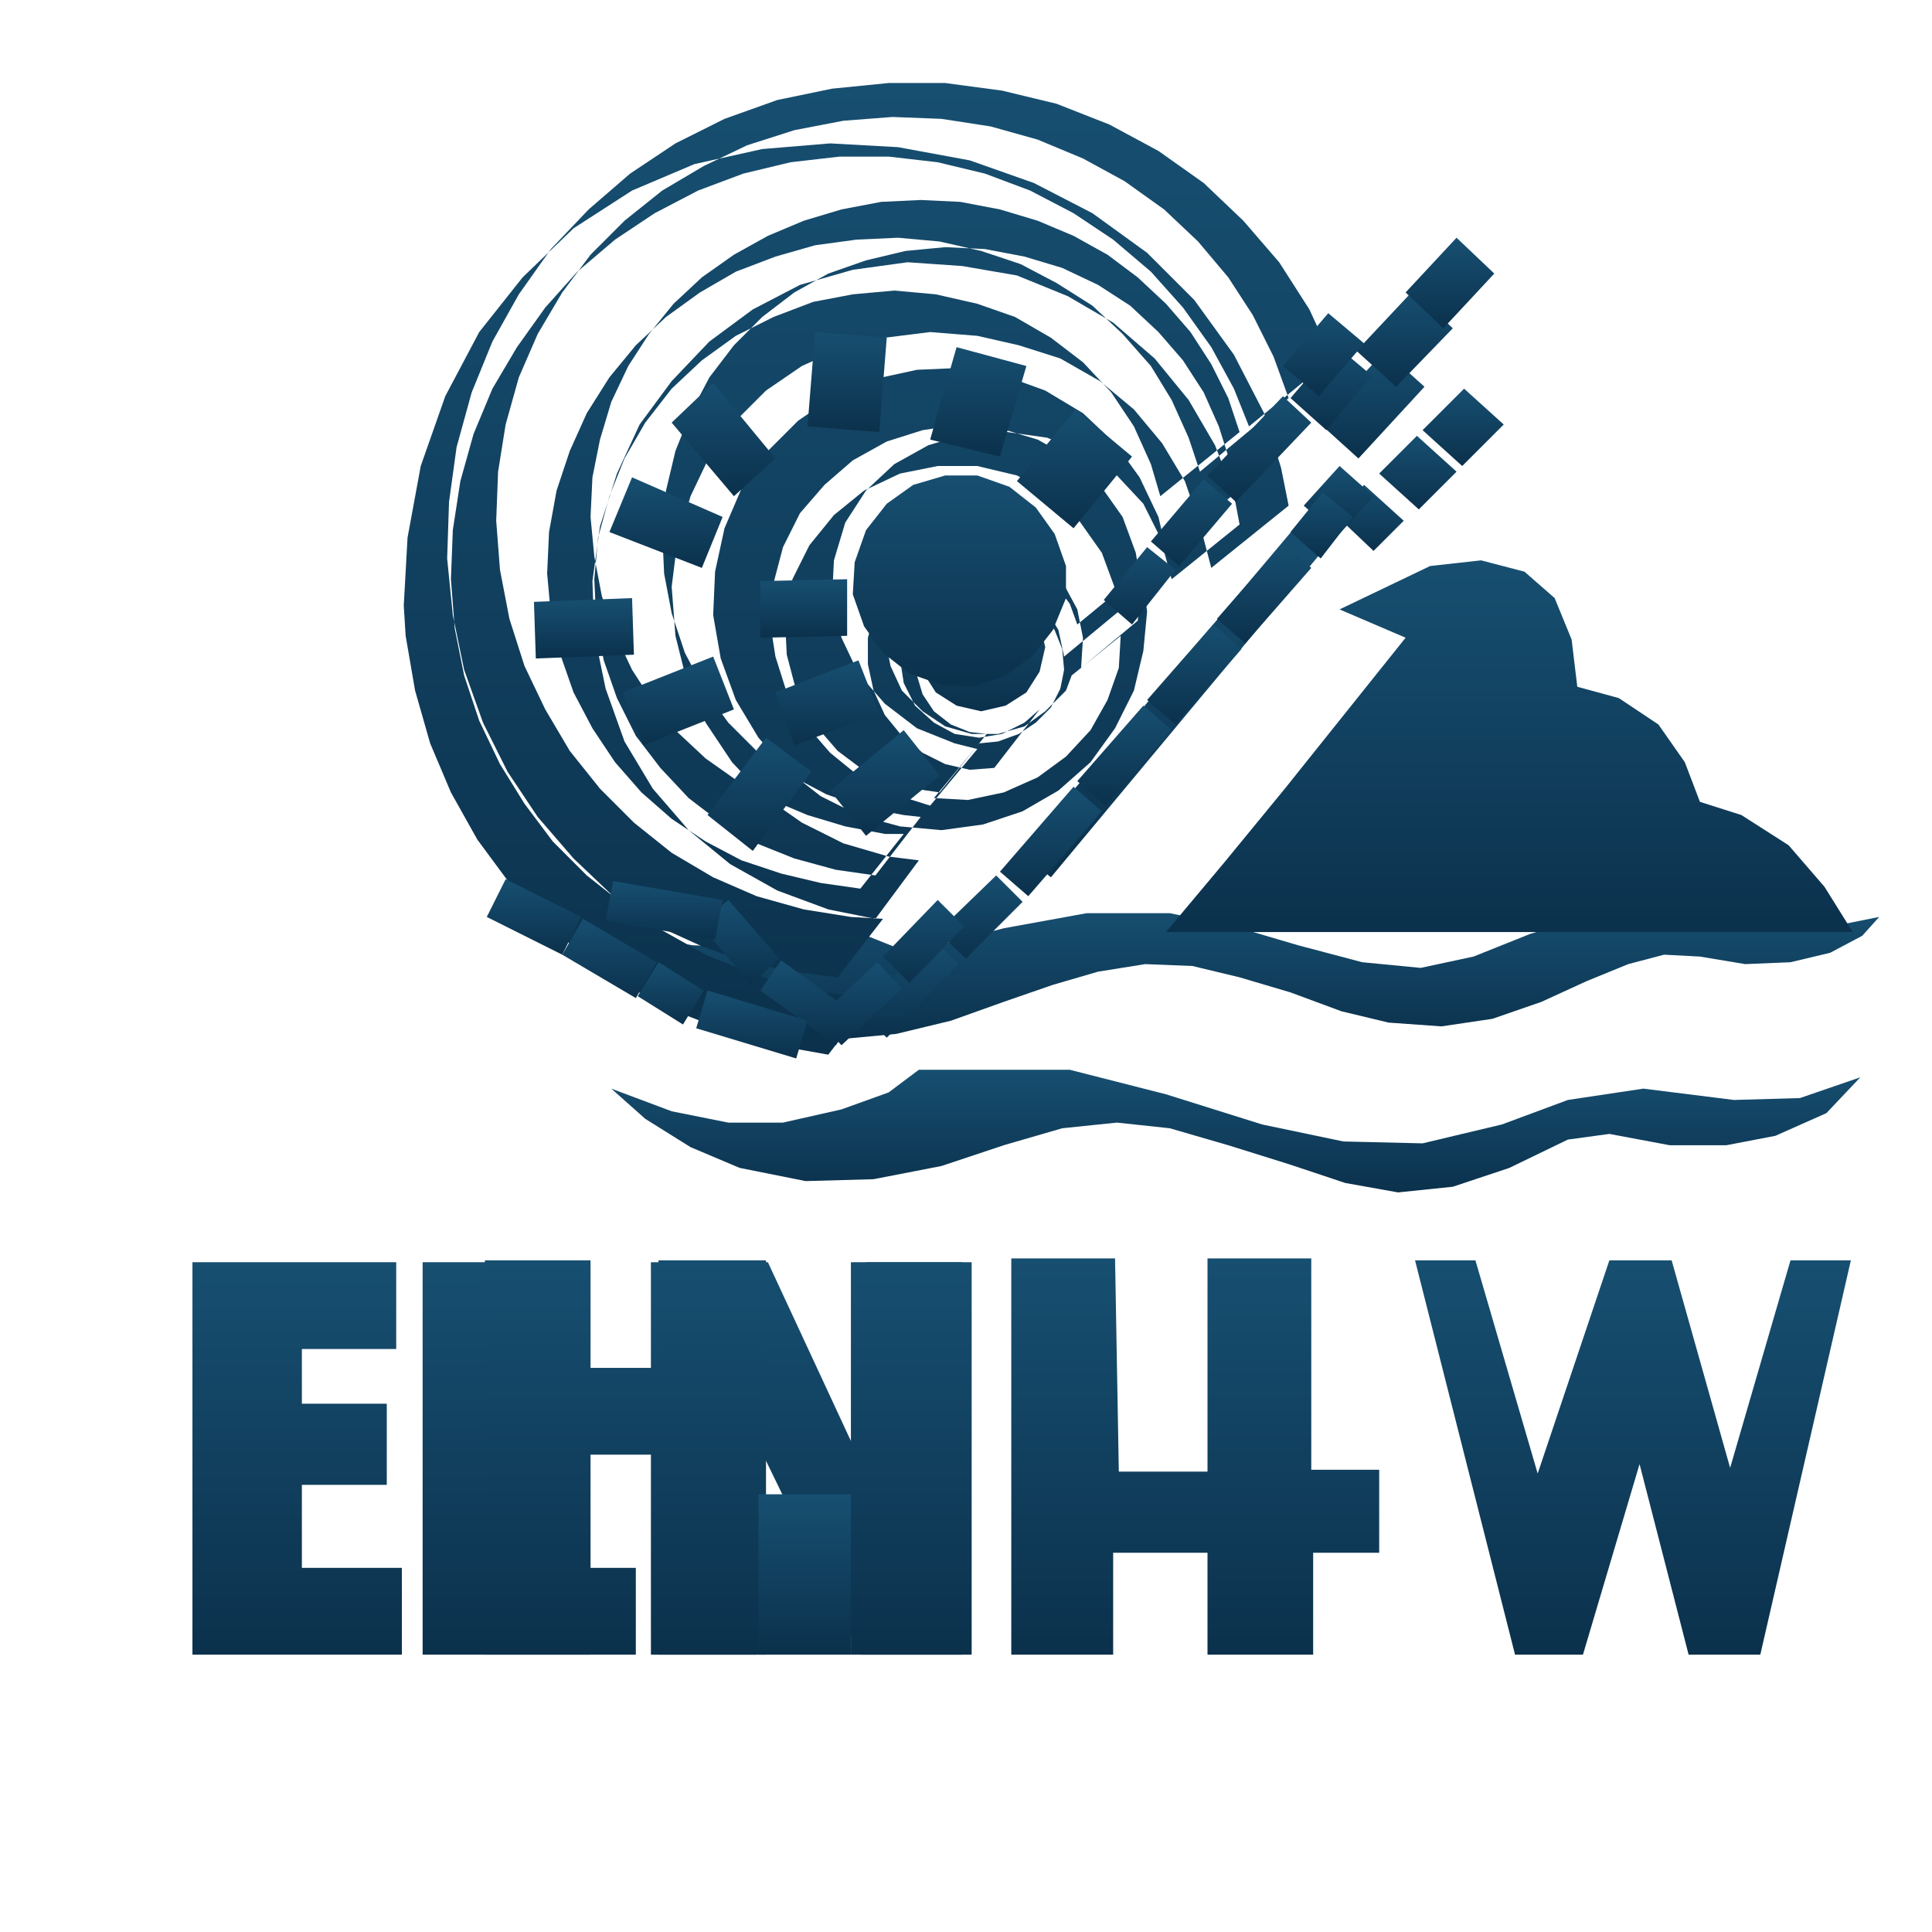
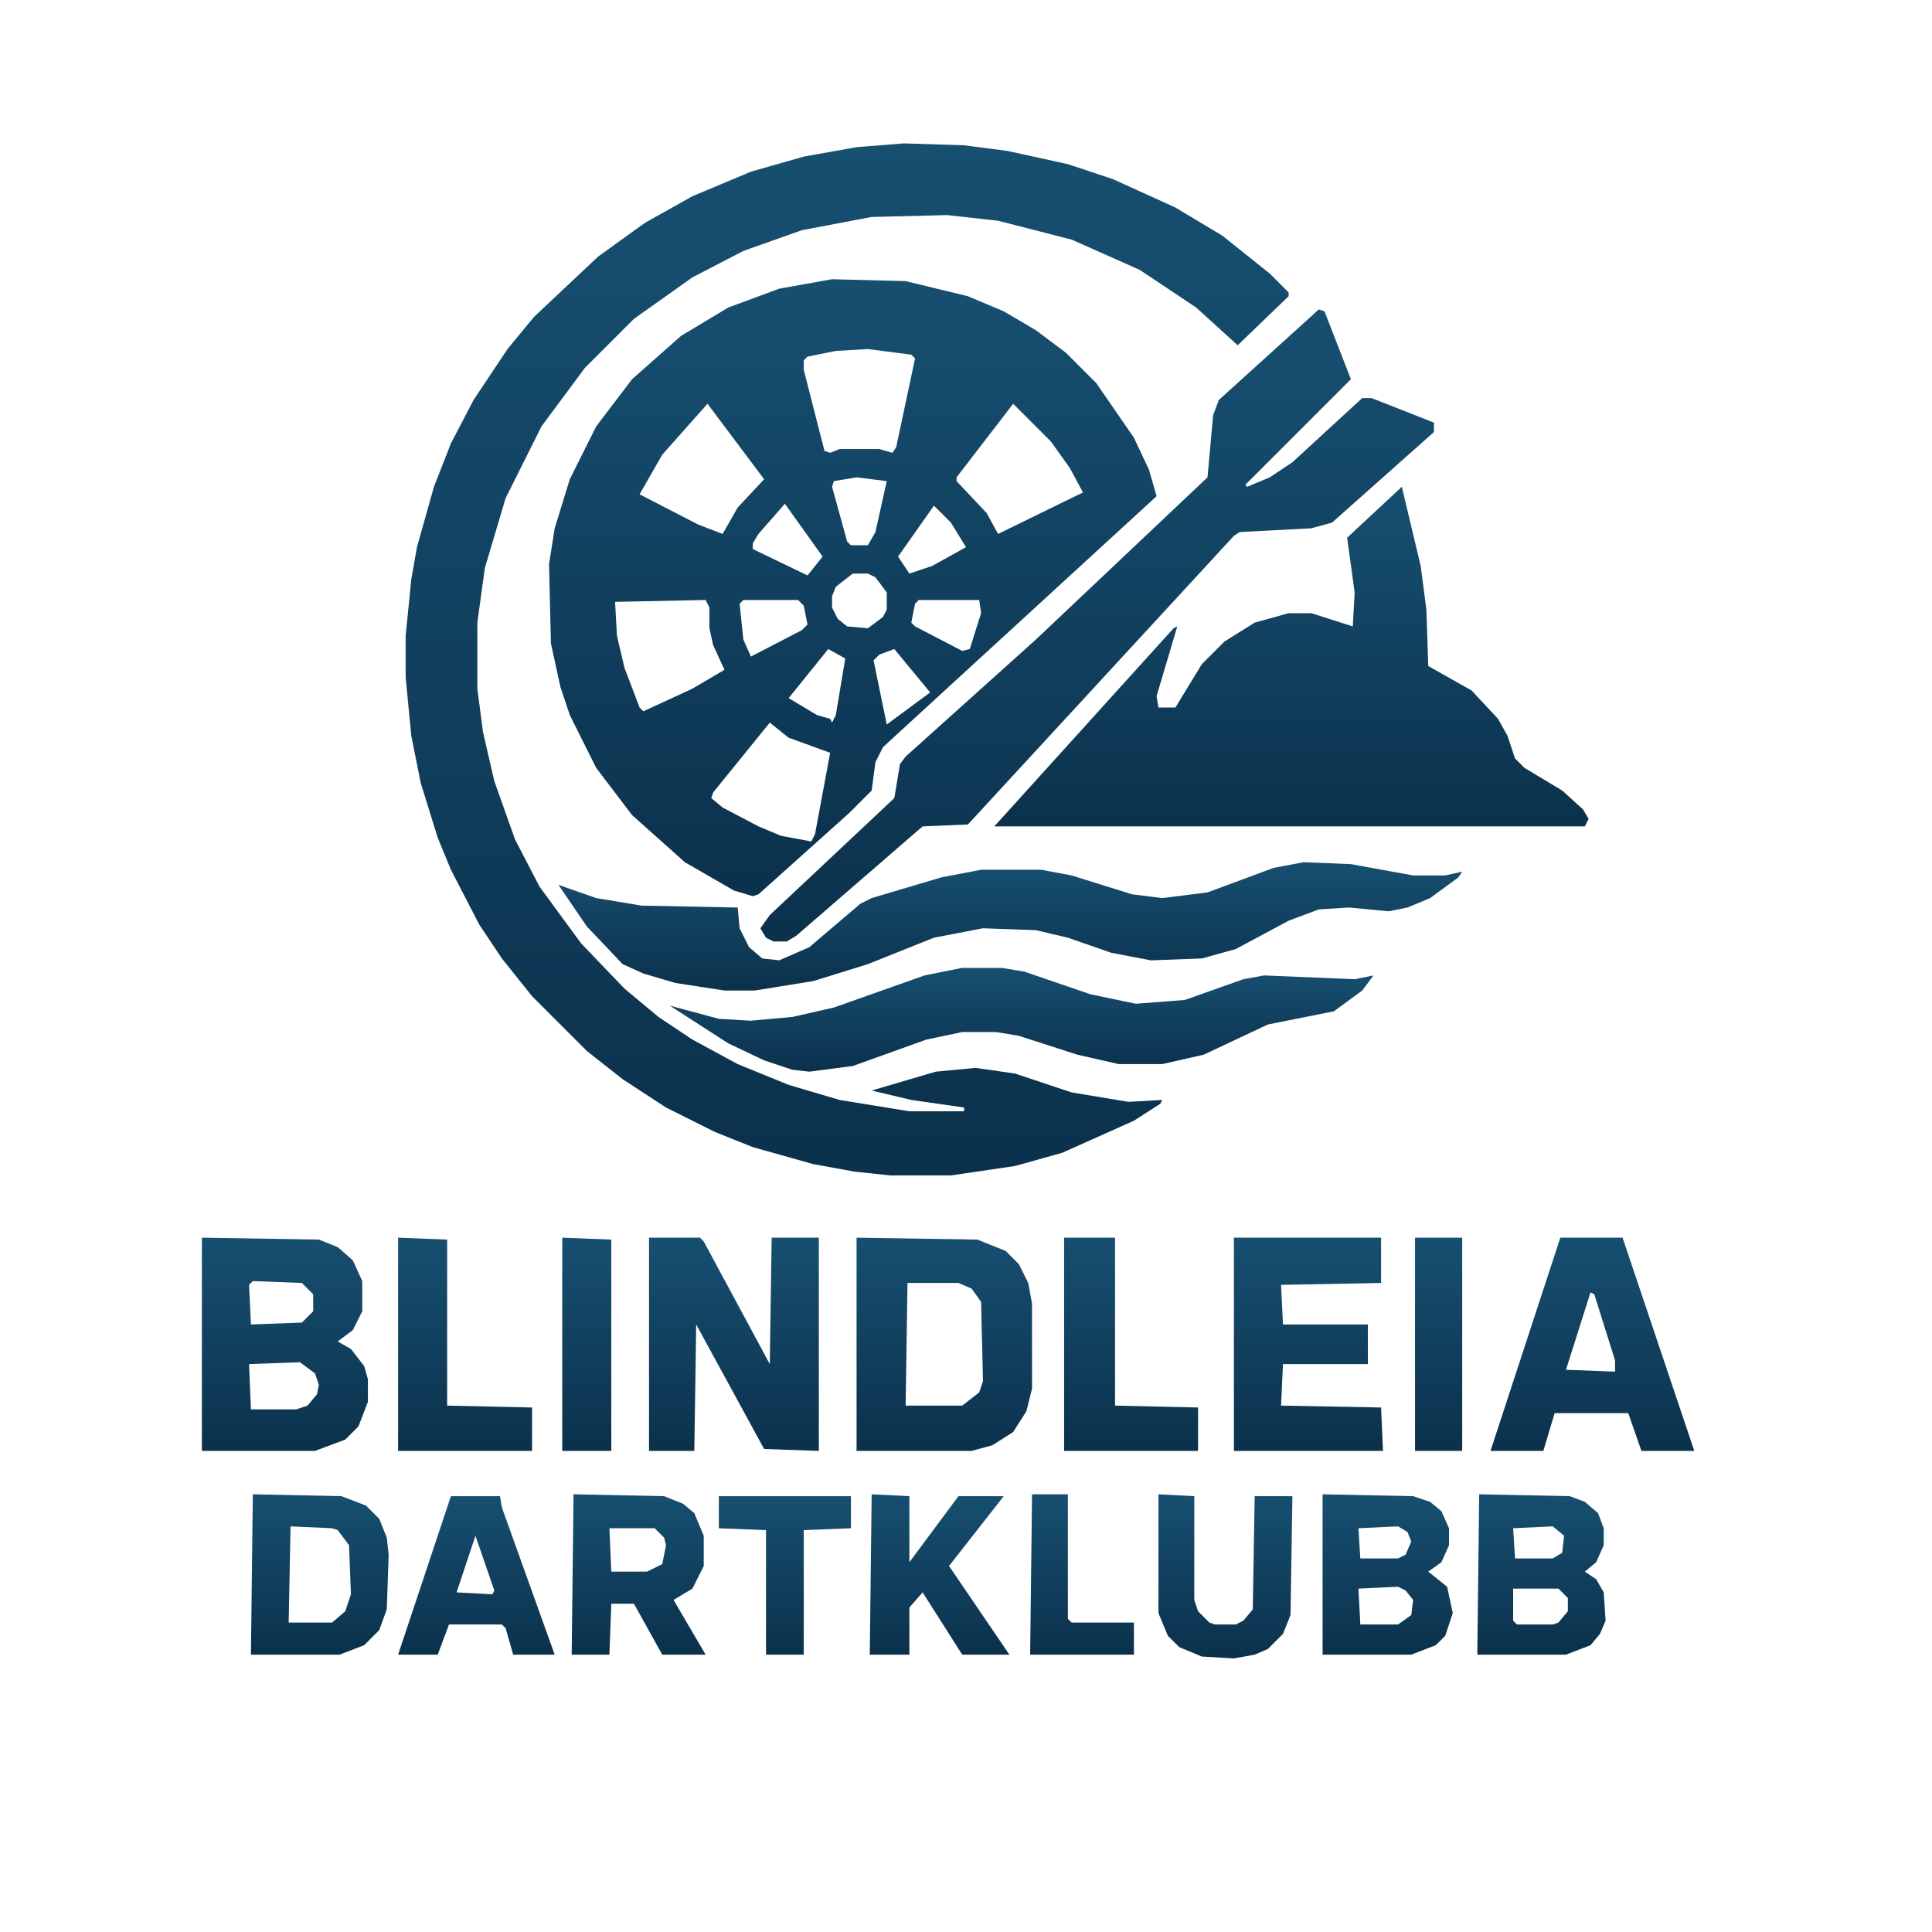
<svg xmlns="http://www.w3.org/2000/svg" viewBox="0 0 1024 1024" role="img" aria-label="Blindleia Dartklubb">
  <defs>
    <linearGradient id="b" x1="0" y1="0" x2="0" y2="1">
      <stop offset="0" stop-color="#174f71" />
      <stop offset="1" stop-color="#0b314c" />
    </linearGradient>
  </defs>
  <g fill="url(#b)" fill-rule="evenodd">
-     <path d="M 536 667 L 591 667 L 593 780 L 640 780 L 640 667 L 695 667 L 695 779 L 731 779 L 731 823 L 696 823 L 696 877 L 640 877 L 640 823 L 590 823 L 590 877 L 536 877 Z" />
-     <path d="M 750 668 L 782 668 L 815 781 L 853 668 L 886 668 L 917 778 L 949 668 L 981 668 L 933 877 L 895 877 L 869 776 L 839 877 L 803 877 Z" />
-     <path d="M 102 669 L 210 669 L 210 715 L 160 715 L 160 744 L 205 744 L 205 787 L 160 787 L 160 831 L 213 831 L 213 877 L 102 877 Z" />
-     <path d="M 224 669 L 283 669 L 283 831 L 337 831 L 337 877 L 224 877 Z" />
-     <path d="M 345 669 L 407 669 L 459 781 L 459 669 L 515 669 L 515 877 L 456 877 L 401 764 L 401 877 L 345 877 Z" />
-     <path d="M 487 567 L 567 567 L 618 580 L 669 596 L 712 605 L 754 606 L 796 596 L 831 583 L 871 577 L 919 583 L 954 582 L 986 571 L 968 590 L 941 602 L 915 607 L 885 607 L 853 601 L 831 604 L 800 619 L 770 629 L 741 632 L 713 627 L 683 617 L 651 607 L 620 598 L 592 595 L 563 598 L 532 607 L 499 618 L 463 625 L 427 626 L 392 619 L 366 608 L 342 593 L 324 577 L 356 589 L 386 595 L 415 595 L 446 588 L 471 579 Z" />
-     <path d="M 482 505 L 532 492 L 576 484 L 620 484 L 654 491 L 688 501 L 722 510 L 753 513 L 781 507 L 811 495 L 844 485 L 875 481 L 908 482 L 945 490 L 976 490 L 996 486 L 987 496 L 970 505 L 949 510 L 925 511 L 901 507 L 882 506 L 863 511 L 841 520 L 817 531 L 791 540 L 764 544 L 736 542 L 711 536 L 684 526 L 657 518 L 632 512 L 607 511 L 582 515 L 558 522 L 532 531 L 504 541 L 475 548 L 443 551 L 414 548 L 385 540 L 361 528 L 340 515 L 322 500 L 309 486 L 338 496 L 367 501 L 394 502 L 421 498 L 447 491 Z" />
-     <path d="M 710 323 L 758 300 L 785 297 L 808 303 L 824 317 L 833 339 L 836 364 L 858 370 L 879 384 L 893 404 L 901 425 L 923 432 L 948 448 L 967 470 L 982 494 L 815 494 L 728 494 L 665 494 L 618 494 L 649 457 L 681 418 L 713 378 L 745 338 Z" />
-     <path d="M 214 321 L 216 285 L 223 247 L 236 210 L 254 176 L 277 147 L 304 121 L 335 101 L 368 87 L 404 79 L 440 76 L 476 78 L 514 85 L 548 97 L 579 113 L 608 134 L 633 159 L 654 188 L 670 219 L 679 248 L 683 268 L 642 301 L 636 278 L 628 255 L 616 235 L 601 217 L 583 202 L 562 190 L 540 183 L 518 178 L 493 176 L 469 179 L 447 184 L 425 194 L 406 207 L 390 223 L 376 242 L 366 263 L 359 287 L 356 311 L 358 337 L 364 361 L 374 383 L 388 404 L 405 422 L 425 436 L 447 447 L 471 454 L 487 456 L 464 487 L 439 482 L 412 472 L 387 458 L 365 440 L 346 418 L 331 393 L 321 365 L 315 336 L 314 308 L 318 279 L 327 251 L 339 225 L 356 202 L 376 181 L 399 164 L 424 151 L 452 143 L 481 139 L 510 141 L 539 146 L 566 157 L 590 171 L 612 190 L 630 212 L 644 236 L 654 262 L 657 278 L 621 307 L 615 285 L 606 267 L 592 252 L 575 240 L 555 232 L 534 229 L 512 230 L 492 236 L 474 246 L 459 260 L 448 277 L 442 297 L 441 317 L 446 338 L 455 357 L 469 373 L 486 386 L 506 394 L 518 397 L 493 427 L 474 421 L 456 412 L 440 399 L 427 384 L 417 367 L 411 348 L 408 329 L 410 309 L 415 290 L 424 272 L 437 257 L 452 244 L 470 234 L 489 228 L 509 225 L 530 227 L 550 233 L 568 243 L 583 257 L 595 274 L 602 293 L 605 312 L 603 329 L 573 354 L 574 338 L 571 323 L 564 310 L 554 299 L 542 291 L 528 287 L 514 287 L 500 291 L 488 299 L 478 310 L 472 323 L 469 338 L 472 353 L 478 366 L 489 377 L 501 385 L 515 389 L 529 389 L 543 385 L 554 377 L 565 366 L 568 358 L 594 337 L 593 354 L 587 371 L 578 387 L 565 401 L 550 412 L 532 420 L 513 424 L 495 423 L 519 394 L 529 393 L 540 389 L 549 383 L 557 375 L 562 365 L 564 355 L 563 344 L 559 334 L 553 326 L 544 319 L 534 315 L 524 314 L 513 316 L 503 321 L 495 328 L 489 337 L 486 347 L 486 358 L 489 368 L 495 377 L 504 384 L 514 388 L 523 389 L 498 420 L 478 417 L 460 410 L 444 398 L 431 383 L 422 366 L 417 347 L 416 327 L 420 307 L 429 289 L 442 273 L 458 260 L 477 251 L 497 247 L 518 247 L 539 252 L 557 262 L 572 276 L 584 293 L 591 312 L 593 324 L 564 348 L 561 334 L 554 322 L 544 313 L 532 307 L 519 305 L 506 308 L 494 314 L 485 324 L 479 336 L 477 349 L 479 362 L 485 374 L 495 383 L 506 389 L 519 391 L 531 389 L 543 383 L 551 376 L 527 407 L 514 408 L 501 405 L 489 399 L 478 390 L 469 379 L 463 366 L 460 352 L 460 338 L 464 324 L 471 312 L 481 302 L 493 294 L 506 290 L 520 289 L 534 292 L 547 299 L 558 308 L 567 320 L 571 331 L 605 303 L 608 324 L 606 345 L 601 366 L 591 386 L 578 404 L 561 419 L 542 430 L 521 437 L 499 440 L 477 438 L 455 432 L 435 422 L 417 408 L 402 391 L 390 371 L 382 349 L 378 326 L 379 303 L 384 280 L 393 259 L 406 240 L 423 223 L 442 210 L 463 201 L 486 196 L 509 195 L 532 199 L 554 207 L 574 219 L 591 235 L 604 253 L 614 274 L 618 291 L 654 262 L 652 245 L 646 226 L 638 208 L 627 191 L 614 176 L 599 162 L 582 151 L 563 142 L 543 136 L 522 132 L 501 131 L 480 133 L 459 138 L 439 145 L 421 155 L 404 168 L 389 183 L 376 200 L 366 219 L 358 239 L 353 260 L 351 282 L 352 304 L 356 325 L 363 346 L 373 365 L 386 383 L 401 398 L 419 411 L 438 421 L 458 428 L 479 432 L 488 433 L 464 464 L 443 461 L 421 455 L 401 447 L 382 436 L 365 423 L 350 407 L 337 390 L 327 370 L 320 350 L 316 329 L 315 307 L 317 285 L 323 263 L 331 243 L 342 224 L 356 206 L 372 191 L 390 178 L 410 168 L 431 160 L 452 156 L 474 154 L 496 156 L 518 161 L 538 168 L 557 179 L 574 192 L 589 208 L 601 226 L 610 246 L 615 263 L 657 229 L 651 211 L 642 193 L 631 176 L 618 161 L 603 147 L 587 135 L 569 125 L 550 117 L 530 111 L 509 107 L 488 106 L 467 107 L 446 111 L 426 117 L 407 125 L 389 135 L 372 147 L 357 161 L 344 177 L 333 194 L 324 213 L 318 233 L 314 253 L 313 274 L 315 295 L 319 316 L 326 336 L 335 355 L 346 372 L 359 388 L 374 402 L 391 414 L 409 424 L 428 432 L 448 438 L 469 442 L 479 442 L 456 471 L 435 468 L 414 463 L 393 456 L 374 446 L 356 434 L 340 420 L 326 404 L 314 386 L 304 367 L 297 347 L 292 326 L 290 304 L 291 282 L 295 260 L 302 239 L 311 219 L 323 200 L 337 183 L 353 168 L 371 155 L 390 144 L 411 136 L 432 130 L 454 127 L 476 126 L 498 128 L 520 133 L 541 140 L 560 150 L 579 162 L 595 177 L 610 194 L 621 212 L 630 232 L 636 250 L 683 211 L 675 189 L 664 167 L 651 147 L 635 128 L 617 111 L 596 96 L 574 84 L 550 74 L 525 67 L 499 63 L 473 62 L 447 64 L 421 69 L 396 77 L 373 88 L 351 101 L 331 117 L 313 135 L 298 155 L 285 177 L 275 200 L 268 225 L 264 250 L 263 276 L 265 302 L 270 328 L 278 353 L 289 376 L 302 398 L 318 418 L 336 436 L 356 452 L 378 465 L 401 475 L 426 482 L 451 486 L 468 487 L 444 518 L 420 515 L 396 510 L 373 502 L 351 492 L 330 479 L 311 464 L 293 446 L 278 426 L 265 405 L 254 382 L 246 358 L 241 333 L 239 307 L 240 281 L 244 255 L 251 230 L 261 206 L 274 184 L 289 163 L 306 144 L 326 127 L 347 113 L 370 101 L 394 92 L 419 86 L 445 83 L 471 83 L 497 86 L 522 92 L 546 101 L 569 113 L 590 127 L 610 144 L 627 163 L 642 184 L 654 206 L 662 226 L 706 190 L 694 164 L 678 139 L 659 117 L 638 97 L 614 80 L 588 66 L 560 55 L 531 48 L 501 44 L 471 44 L 441 47 L 412 53 L 384 63 L 358 76 L 334 92 L 312 111 L 292 132 L 275 156 L 261 181 L 250 208 L 242 237 L 238 266 L 237 296 L 240 326 L 246 355 L 256 383 L 269 409 L 285 433 L 304 455 L 325 475 L 349 492 L 374 506 L 401 517 L 430 525 L 459 529 L 462 529 L 439 559 L 411 554 L 384 546 L 358 536 L 333 523 L 310 507 L 289 489 L 270 468 L 253 445 L 239 420 L 228 394 L 220 366 L 215 337 Z" />
-     <path d="M 507 312 L 520 309 L 533 312 L 544 319 L 551 330 L 554 343 L 551 356 L 544 367 L 533 374 L 520 377 L 507 374 L 496 367 L 489 356 L 486 343 L 489 330 L 496 319 Z" />
-     <path d="M 484 257 L 501 252 L 518 252 L 535 258 L 549 269 L 559 283 L 565 300 L 565 317 L 558 334 L 547 348 L 533 358 L 516 364 L 499 363 L 482 357 L 468 346 L 458 332 L 452 315 L 453 298 L 459 281 L 470 267 Z" />
-     <path d="M 335 253 L 383 274 L 372 301 L 323 282 Z" />
-     <path d="M 378 203 L 411 243 L 389 263 L 356 224 Z" />
-     <path d="M 432 176 L 470 179 L 466 229 L 428 226 Z" />
-     <path d="M 507 184 L 544 194 L 530 242 L 493 233 Z" />
-     <path d="M 570 217 L 600 242 L 569 280 L 539 255 Z" />
-     <path d="M 403 308 L 449 307 L 449 337 L 403 338 Z" />
-     <path d="M 411 367 L 455 350 L 466 378 L 421 395 Z" />
-     <path d="M 440 419 L 479 387 L 498 411 L 459 443 Z" />
-     <path d="M 375 432 L 406 391 L 430 409 L 399 451 Z" />
-     <path d="M 330 367 L 378 348 L 389 376 L 341 395 Z" />
-     <path d="M 283 319 L 335 317 L 336 347 L 284 349 Z" />
-     <path d="M 541 452 L 691 274 L 706 286 L 557 465 Z" />
-     <path d="M 708 273 L 723 257 L 744 276 L 728 292 Z" />
-     <path d="M 731 251 L 751 231 L 772 250 L 752 270 Z" />
-     <path d="M 754 228 L 776 206 L 797 225 L 775 247 Z" />
-     <path d="M 691 268 L 710 247 L 728 263 L 709 284 Z" />
-     <path d="M 684 282 L 701 261 L 717 274 L 700 296 Z" />
-     <path d="M 645 328 L 680 288 L 695 301 L 660 341 Z" />
-     <path d="M 608 371 L 643 331 L 658 344 L 623 384 Z" />
-     <path d="M 571 414 L 606 374 L 621 387 L 586 427 Z" />
-     <path d="M 530 462 L 569 417 L 584 430 L 545 475 Z" />
-     <path d="M 497 494 L 528 464 L 542 478 L 512 508 Z" />
-     <path d="M 456 536 L 494 497 L 508 511 L 470 550 Z" />
-     <path d="M 414 509 L 454 538 L 443 554 L 403 525 Z" />
-     <path d="M 386 477 L 413 508 L 398 522 L 371 490 Z" />
-     <path d="M 325 467 L 383 477 L 379 498 L 321 488 Z" />
-     <path d="M 699 224 L 734 186 L 755 205 L 720 243 Z" />
-     <path d="M 719 186 L 749 154 L 770 174 L 740 205 Z" />
-     <path d="M 745 155 L 772 126 L 792 145 L 765 174 Z" />
-     <path d="M 684 211 L 708 183 L 727 199 L 703 228 Z" />
-     <path d="M 680 194 L 704 166 L 723 182 L 699 210 Z" />
-     <path d="M 640 252 L 680 210 L 695 224 L 655 266 Z" />
-     <path d="M 610 287 L 638 254 L 653 267 L 625 300 Z" />
-     <path d="M 585 318 L 608 290 L 623 302 L 600 331 Z" />
-     <path d="M 468 507 L 497 477 L 511 491 L 482 521 Z" />
-     <path d="M 433 540 L 465 510 L 478 524 L 446 554 Z" />
-     <path d="M 375 525 L 428 541 L 422 561 L 369 545 Z" />
-     <path d="M 349 510 L 373 525 L 362 543 L 338 528 Z" />
-     <path d="M 309 487 L 348 510 L 337 529 L 298 506 Z" />
-     <path d="M 268 466 L 308 486 L 298 506 L 258 486 Z" />
-     <path d="M 257 668 L 313 668 L 313 725 L 349 725 L 349 668 L 406 668 L 406 877 L 349 877 L 349 771 L 313 771 L 313 877 L 257 877 Z" />
-     <path d="M 402 792 L 451 792 L 451 877 L 402 877 Z" />
-     <path d="M 451 669 L 510 669 L 510 877 L 451 877 Z" />
+     <path d="M 784 792 L 783 877 L 830 877 L 843 872 L 848 866 L 851 859 L 850 844 L 846 837 L 840 833 L 846 828 L 850 819 L 850 810 L 847 802 L 840 796 L 832 793 Z M 802 842 L 826 842 L 831 847 L 831 854 L 826 860 L 823 861 L 804 861 L 802 859 Z M 802 810 L 823 809 L 829 814 L 828 823 L 823 826 L 803 826 Z" />
+     <path d="M 701 792 L 701 877 L 748 877 L 761 872 L 766 867 L 770 855 L 767 841 L 757 833 L 764 828 L 768 819 L 768 810 L 764 801 L 758 796 L 749 793 Z M 720 842 L 741 841 L 745 843 L 749 848 L 748 856 L 741 861 L 721 861 Z M 720 810 L 741 809 L 746 812 L 748 817 L 745 824 L 741 826 L 721 826 Z" />
+     <path d="M 614 792 L 614 855 L 619 867 L 625 873 L 637 878 L 654 879 L 665 877 L 672 874 L 680 866 L 684 856 L 685 793 L 665 793 L 664 853 L 659 859 L 655 861 L 644 861 L 641 860 L 635 854 L 633 848 L 633 793 Z" />
+     <path d="M 547 792 L 546 877 L 601 877 L 601 860 L 568 860 L 566 858 L 566 792 Z" />
+     <path d="M 462 792 L 461 877 L 482 877 L 482 852 L 489 844 L 510 877 L 535 877 L 503 830 L 532 793 L 508 793 L 482 828 L 482 793 Z" />
+     <path d="M 381 793 L 381 810 L 406 811 L 406 877 L 426 877 L 426 811 L 451 810 L 451 793 Z" />
+     <path d="M 304 792 L 303 877 L 323 877 L 324 850 L 336 850 L 351 877 L 374 877 L 357 848 L 367 842 L 373 830 L 373 814 L 368 802 L 362 797 L 352 793 Z M 323 810 L 347 810 L 352 815 L 353 819 L 351 829 L 343 833 L 324 833 Z" />
+     <path d="M 239 793 L 211 877 L 232 877 L 238 861 L 266 861 L 268 863 L 272 877 L 294 877 L 266 799 L 265 793 Z M 252 814 L 262 843 L 261 845 L 242 844 Z" />
+     <path d="M 134 792 L 133 877 L 180 877 L 193 872 L 201 864 L 205 853 L 206 824 L 205 815 L 201 805 L 194 798 L 181 793 Z M 154 809 L 176 810 L 179 811 L 185 819 L 186 845 L 183 854 L 176 860 L 153 860 Z" />
+     <path d="M 827 656 L 790 769 L 818 769 L 824 749 L 863 749 L 870 769 L 898 769 L 860 656 Z M 843 685 L 845 686 L 856 721 L 856 727 L 830 726 Z" />
+     <path d="M 750 656 L 750 769 L 775 769 L 775 656 Z" />
+     <path d="M 654 656 L 654 769 L 733 769 L 732 746 L 679 745 L 680 723 L 725 723 L 725 702 L 680 702 L 679 681 L 732 680 L 732 656 Z" />
+     <path d="M 564 656 L 564 769 L 635 769 L 635 746 L 591 745 L 591 656 Z" />
+     <path d="M 454 656 L 454 769 L 515 769 L 526 766 L 537 759 L 544 748 L 547 736 L 547 691 L 545 680 L 540 670 L 533 663 L 518 657 Z M 481 680 L 508 680 L 515 683 L 520 690 L 521 732 L 519 738 L 510 745 L 480 745 Z" />
+     <path d="M 344 656 L 344 769 L 368 769 L 369 702 L 405 768 L 434 769 L 434 656 L 409 656 L 408 723 L 373 658 L 371 656 Z" />
+     <path d="M 298 656 L 298 769 L 324 769 L 324 657 Z" />
+     <path d="M 211 656 L 211 769 L 282 769 L 282 746 L 237 745 L 237 657 Z" />
+     <path d="M 107 656 L 107 769 L 167 769 L 183 763 L 190 756 L 195 743 L 195 731 L 193 724 L 186 715 L 179 711 L 187 705 L 192 695 L 192 679 L 187 668 L 179 661 L 169 657 Z M 132 723 L 159 722 L 167 728 L 169 734 L 168 739 L 163 745 L 157 747 L 133 747 Z M 132 681 L 134 679 L 160 680 L 166 686 L 166 695 L 160 701 L 133 702 Z" />
+     <path d="M 355 533 L 386 553 L 405 562 L 420 567 L 429 568 L 452 565 L 491 551 L 510 547 L 528 547 L 540 549 L 571 559 L 593 564 L 616 564 L 638 559 L 672 543 L 707 536 L 722 525 L 728 517 L 718 519 L 670 517 L 659 519 L 628 530 L 602 532 L 578 527 L 543 515 L 531 513 L 510 513 L 490 517 L 442 534 L 420 539 L 398 541 L 381 540 Z" />
+     <path d="M 775 462 L 766 464 L 749 464 L 716 458 L 691 457 L 675 460 L 640 473 L 616 476 L 600 474 L 568 464 L 552 461 L 520 461 L 499 465 L 462 476 L 456 479 L 429 502 L 413 509 L 404 508 L 397 502 L 392 492 L 391 481 L 340 480 L 316 476 L 296 469 L 311 491 L 330 511 L 341 516 L 358 521 L 384 525 L 400 525 L 431 520 L 460 511 L 495 497 L 521 492 L 549 493 L 566 497 L 589 505 L 610 509 L 637 508 L 655 503 L 683 488 L 699 482 L 715 481 L 736 483 L 746 481 L 758 476 L 773 465 Z" />
+     <path d="M 842 434 L 839 429 L 828 419 L 808 407 L 803 402 L 799 390 L 794 381 L 780 366 L 757 353 L 756 323 L 753 300 L 743 258 L 714 285 L 718 314 L 717 332 L 695 325 L 683 325 L 665 330 L 649 340 L 637 352 L 623 375 L 614 375 L 613 369 L 624 332 L 622 333 L 527 438 L 840 438 Z" />
+     <path d="M 760 224 L 727 211 L 722 211 L 685 245 L 673 253 L 661 258 L 660 257 L 716 201 L 702 165 L 699 164 L 646 212 L 643 220 L 640 253 L 549 339 L 480 401 L 477 405 L 474 423 L 408 485 L 403 492 L 406 497 L 410 499 L 417 499 L 422 496 L 489 438 L 513 437 L 654 284 L 657 282 L 695 280 L 706 277 L 760 229 Z M 659 258 L 661 258 Z" />
+     <path d="M 513 157 L 480 149 L 441 148 L 413 153 L 386 163 L 361 178 L 335 201 L 316 226 L 302 254 L 294 280 L 291 299 L 292 341 L 297 364 L 302 379 L 316 407 L 335 432 L 363 457 L 389 472 L 399 475 L 402 474 L 450 431 L 462 419 L 464 404 L 468 396 L 613 263 L 609 249 L 601 232 L 581 203 L 565 187 L 549 175 L 532 165 Z M 408 383 L 418 391 L 440 399 L 432 442 L 430 446 L 414 443 L 402 438 L 383 428 L 377 423 L 378 420 Z M 474 344 L 493 367 L 470 384 L 463 350 L 466 347 Z M 439 344 L 448 349 L 443 379 L 441 383 L 440 381 L 433 379 L 418 370 Z M 485 320 L 487 318 L 519 318 L 520 325 L 514 344 L 510 345 L 485 332 L 483 330 Z M 392 320 L 394 318 L 423 318 L 426 321 L 428 331 L 425 334 L 398 348 L 394 339 Z M 326 319 L 374 318 L 376 322 L 376 333 L 378 342 L 384 355 L 367 365 L 341 377 L 339 375 L 331 354 L 327 337 Z M 452 304 L 460 304 L 464 306 L 470 314 L 470 323 L 468 327 L 460 333 L 449 332 L 444 328 L 441 322 L 441 316 L 443 311 Z M 495 268 L 504 277 L 512 290 L 494 300 L 482 304 L 476 295 Z M 416 267 L 436 295 L 428 305 L 399 291 L 399 288 L 402 283 Z M 442 255 L 454 253 L 470 255 L 464 282 L 460 289 L 451 289 L 449 287 L 441 258 Z M 537 214 L 557 234 L 567 248 L 574 261 L 529 283 L 523 272 L 507 255 L 507 253 Z M 375 214 L 405 254 L 391 269 L 383 283 L 370 278 L 339 262 L 351 241 Z M 428 189 L 443 186 L 460 185 L 483 188 L 485 190 L 475 237 L 473 240 L 466 238 L 445 238 L 440 240 L 437 239 L 426 196 L 426 191 Z" />
+     <path d="M 479 76 L 454 78 L 426 83 L 398 91 L 367 104 L 342 118 L 317 136 L 283 168 L 269 185 L 251 212 L 239 235 L 230 258 L 221 290 L 218 307 L 215 337 L 215 359 L 218 390 L 223 415 L 232 444 L 239 461 L 254 490 L 266 508 L 282 528 L 311 557 L 330 572 L 353 587 L 379 600 L 399 608 L 431 617 L 453 621 L 472 623 L 504 623 L 538 618 L 563 611 L 601 594 L 615 585 L 616 583 L 598 584 L 568 579 L 538 569 L 517 566 L 496 568 L 462 578 L 483 583 L 511 587 L 511 589 L 482 589 L 445 583 L 418 575 L 391 564 L 367 551 L 349 539 L 331 524 L 308 500 L 286 470 L 273 445 L 262 414 L 256 388 L 253 365 L 253 330 L 257 301 L 268 264 L 287 226 L 310 195 L 336 169 L 367 147 L 394 133 L 425 122 L 462 115 L 502 114 L 529 117 L 568 127 L 604 143 L 634 163 L 656 183 L 683 157 L 683 155 L 673 145 L 648 125 L 623 110 L 590 95 L 566 87 L 534 80 L 511 77 Z" />
  </g>
</svg>
